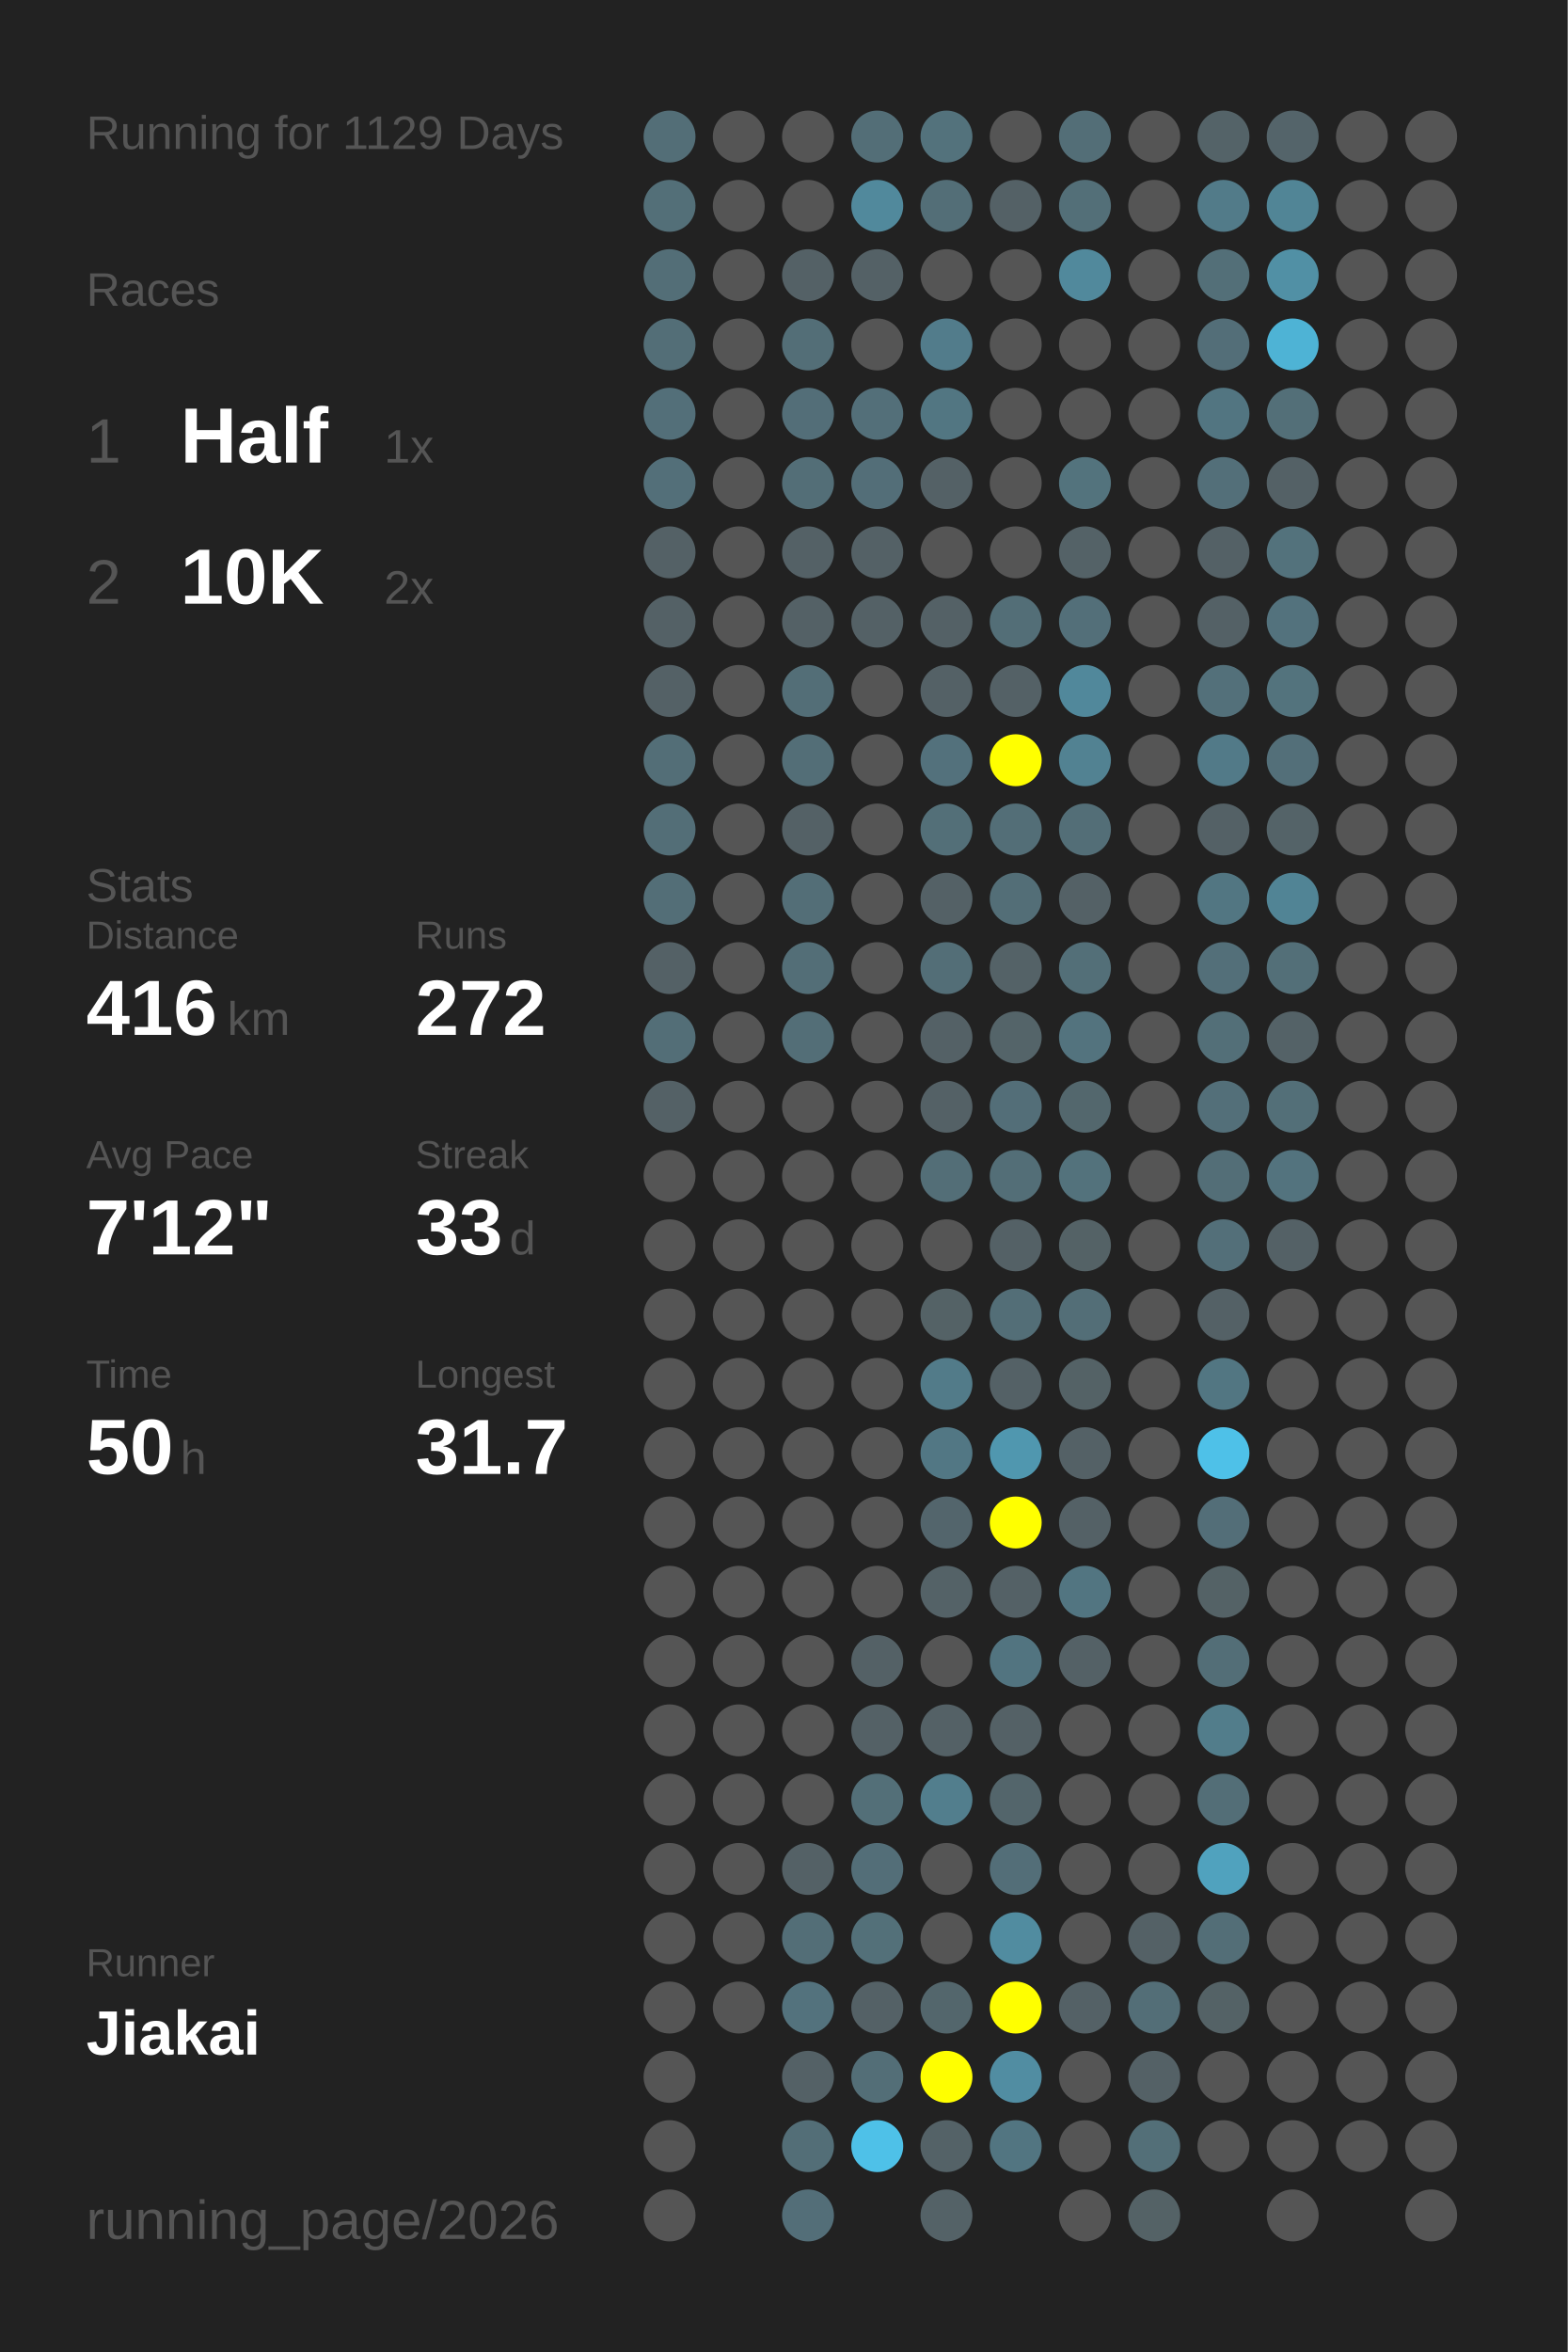
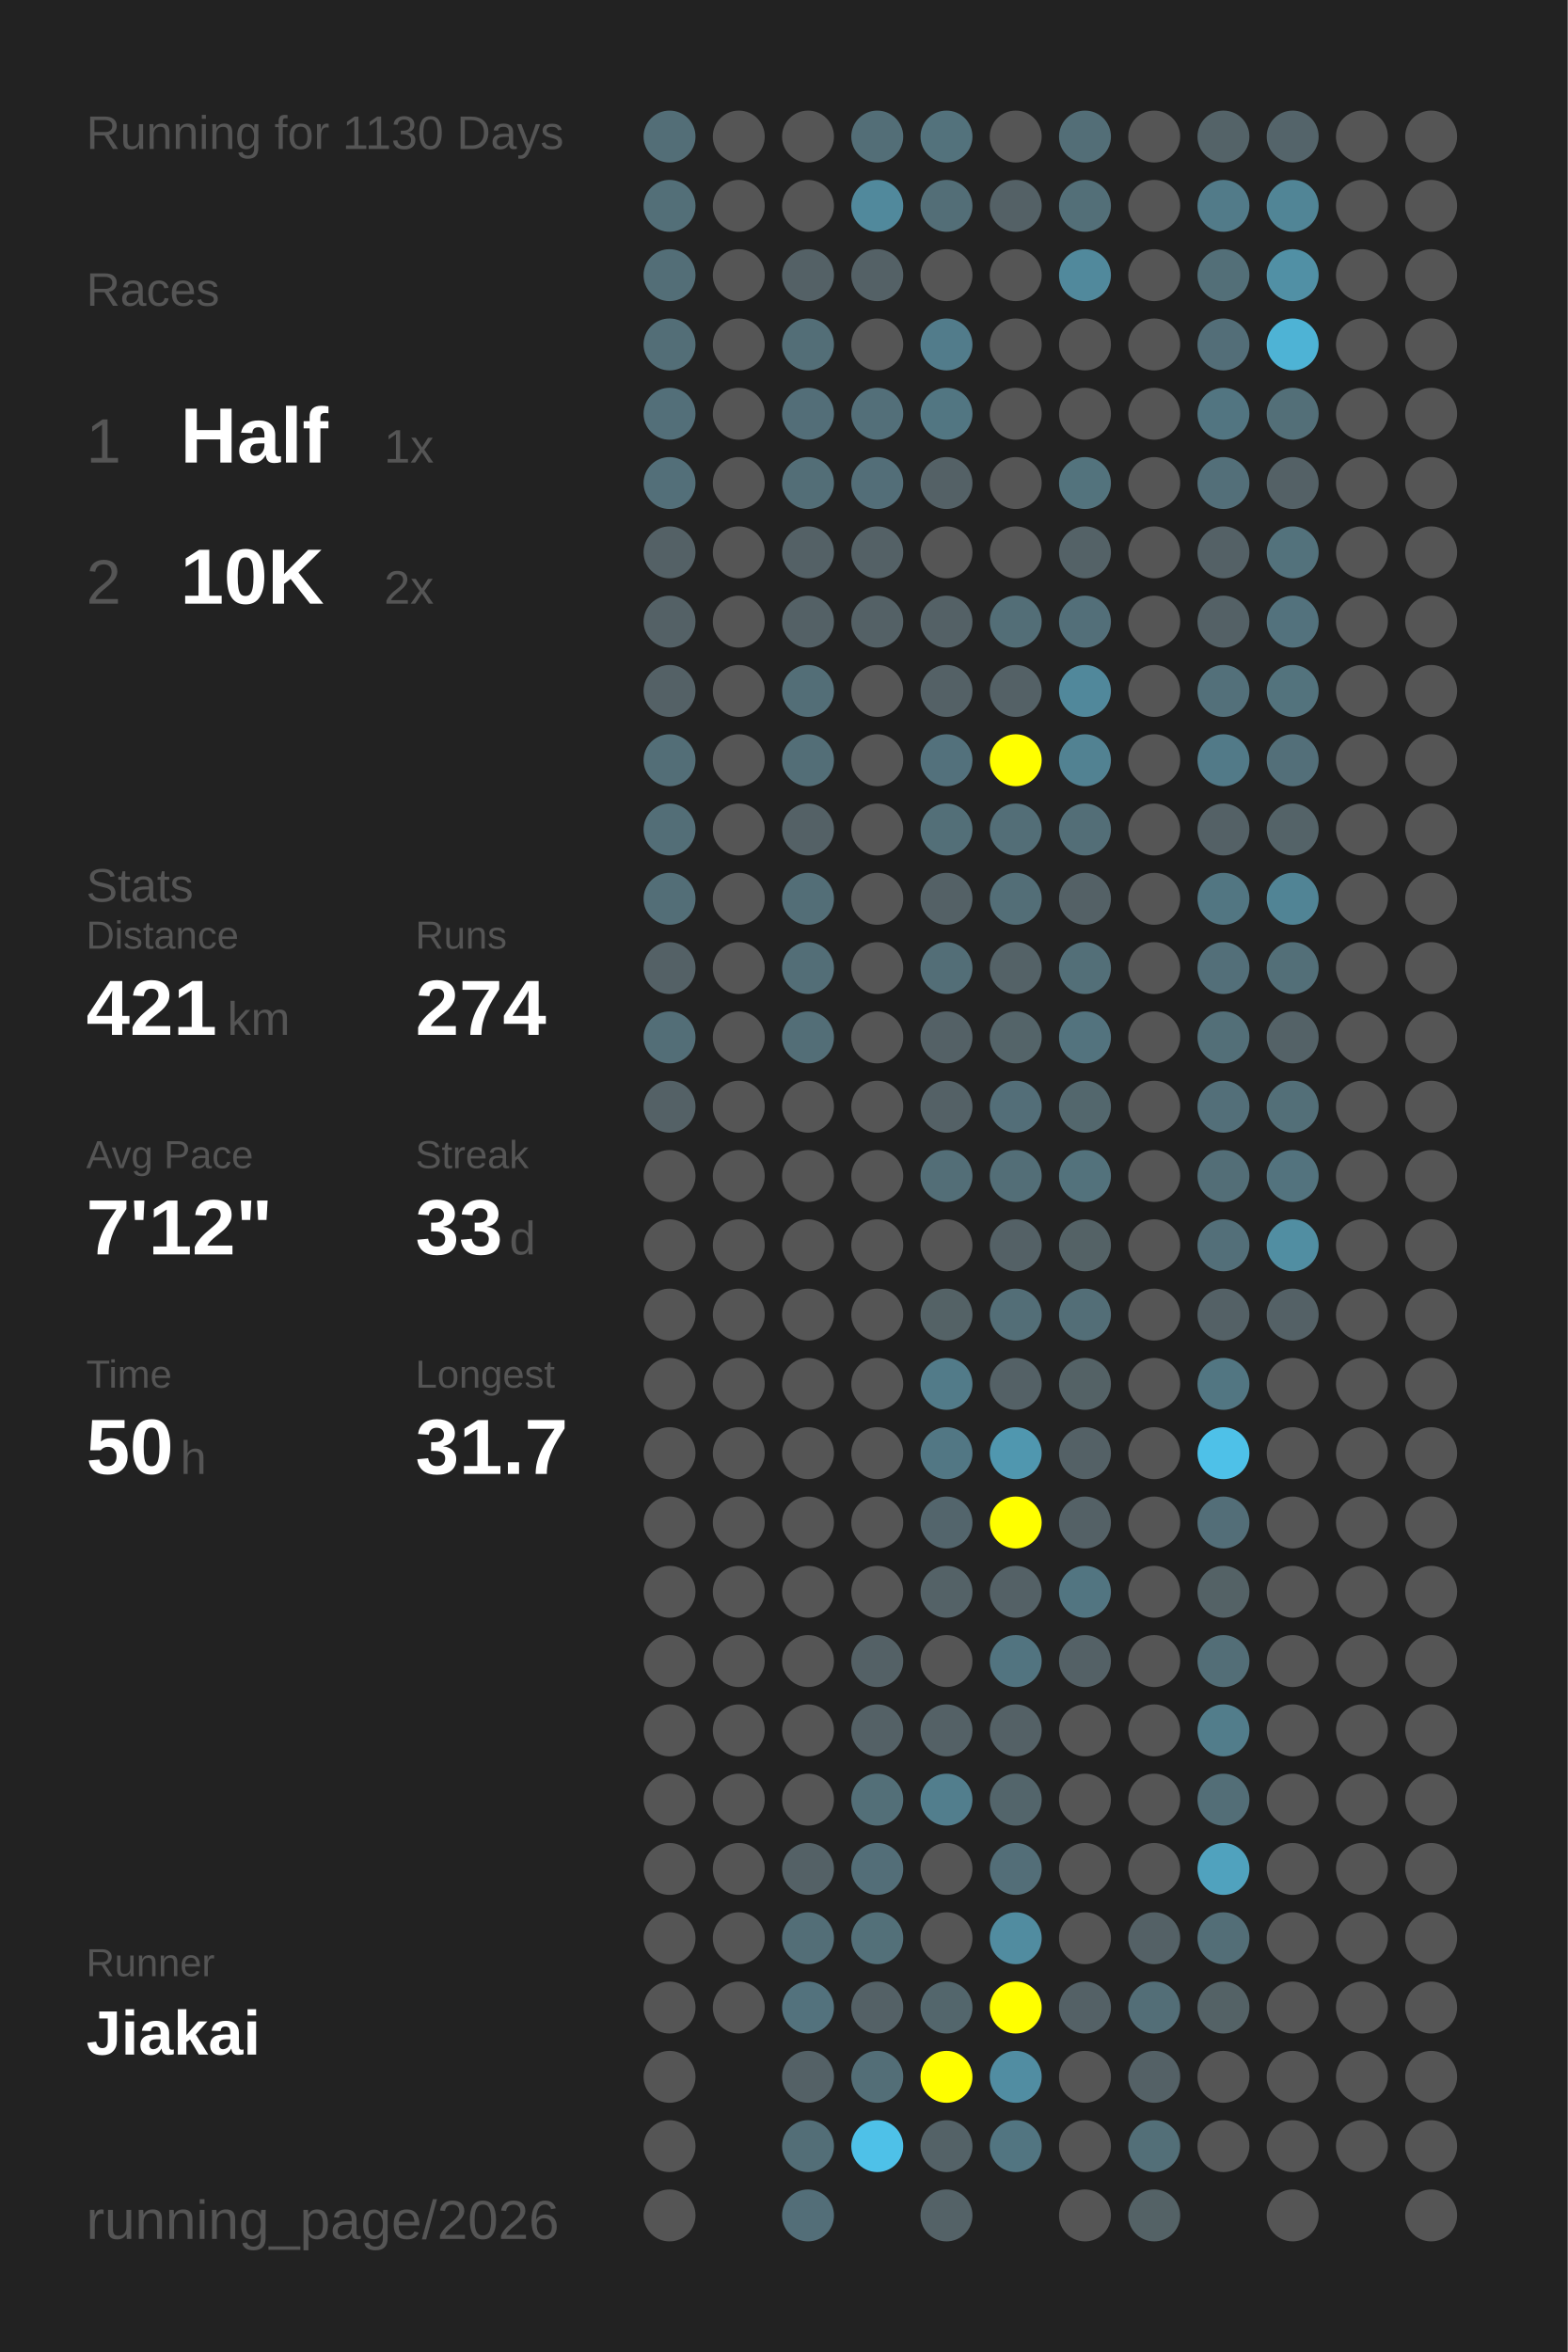
<svg xmlns="http://www.w3.org/2000/svg" baseProfile="full" height="300mm" version="1.1" viewBox="0,0,200,300" width="200mm">
  <defs />
  <rect fill="#222222" height="300" width="200" x="0" y="0" />
-   <text fill="#555555" style="font-size:6px; font-family:Arial;" x="11" y="19">Running for 1129 Days</text>
+   <text fill="#555555" style="font-size:6px; font-family:Arial;" x="11" y="19">Running for 1130 Days</text>
  <text fill="#555555" style="font-size:6px; font-family:Arial;" x="11" y="39">Races</text>
  <text fill="#555555" style="font-size:8px; font-family:Arial;" x="11" y="59">1</text>
  <text fill="#FFFFFF" style="font-size:10px; font-family:Arial; font-weight:bold;" x="23" y="59">Half</text>
  <text fill="#555555" style="font-size:6px; font-family:Arial;" x="49" y="59">1x</text>
  <text fill="#555555" style="font-size:8px; font-family:Arial;" x="11" y="77">2</text>
  <text fill="#FFFFFF" style="font-size:10px; font-family:Arial; font-weight:bold;" x="23" y="77">10K</text>
  <text fill="#555555" style="font-size:6px; font-family:Arial;" x="49" y="77">2x</text>
  <text fill="#555555" style="font-size:6px; font-family:Arial;" x="11" y="115">Stats</text>
  <text fill="#555555" style="font-size:5px; font-family:Arial;" x="11" y="121">Distance</text>
-   <text fill="#FFFFFF" style="font-size:10px; font-family:Arial; font-weight:bold;" x="11" y="132">416</text>
+   <text fill="#FFFFFF" style="font-size:10px; font-family:Arial; font-weight:bold;" x="11" y="132">421</text>
  <text fill="#555555" style="font-size:6px; font-family:Arial;" x="29" y="132">km</text>
  <text fill="#555555" style="font-size:5px; font-family:Arial;" x="53" y="121">Runs</text>
-   <text fill="#FFFFFF" style="font-size:10px; font-family:Arial; font-weight:bold;" x="53" y="132">272</text>
+   <text fill="#FFFFFF" style="font-size:10px; font-family:Arial; font-weight:bold;" x="53" y="132">274</text>
  <text fill="#555555" style="font-size:5px; font-family:Arial;" x="11" y="149">Avg Pace</text>
  <text fill="#FFFFFF" style="font-size:10px; font-family:Arial; font-weight:bold;" x="11" y="160">7'12"</text>
  <text fill="#555555" style="font-size:5px; font-family:Arial;" x="53" y="149">Streak</text>
  <text fill="#FFFFFF" style="font-size:10px; font-family:Arial; font-weight:bold;" x="53" y="160">33</text>
  <text fill="#555555" style="font-size:6px; font-family:Arial;" x="65" y="160">d</text>
  <text fill="#555555" style="font-size:5px; font-family:Arial;" x="11" y="177">Time</text>
  <text fill="#FFFFFF" style="font-size:10px; font-family:Arial; font-weight:bold;" x="11" y="188">50</text>
  <text fill="#555555" style="font-size:6px; font-family:Arial;" x="23" y="188">h</text>
  <text fill="#555555" style="font-size:5px; font-family:Arial;" x="53" y="177">Longest</text>
  <text fill="#FFFFFF" style="font-size:10px; font-family:Arial; font-weight:bold;" x="53" y="188">31.7</text>
  <text fill="#555555" style="font-size:5px; font-family:Arial;" x="11" y="252.065">Runner</text>
  <text fill="#FFFFFF" style="font-size:8px; font-family:Arial; font-weight:bold;" x="11" y="262.065">Jiakai</text>
  <text fill="#555555" style="font-size:7px; font-family:Arial;" x="11" y="285.581">running_page/2026</text>
  <circle cx="85.417" cy="17.419" fill="#536e77" r="3.312" />
  <circle cx="85.417" cy="26.258" fill="#536f78" r="3.312" />
  <circle cx="85.417" cy="35.097" fill="#536e77" r="3.312" />
  <circle cx="85.417" cy="43.935" fill="#536e77" r="3.312" />
  <circle cx="85.417" cy="52.774" fill="#536f79" r="3.312" />
  <circle cx="85.417" cy="61.613" fill="#536f79" r="3.312" />
  <circle cx="85.417" cy="70.452" fill="#546166" r="3.312" />
  <circle cx="85.417" cy="79.29" fill="#546166" r="3.312" />
  <circle cx="85.417" cy="88.129" fill="#546166" r="3.312" />
  <circle cx="85.417" cy="96.968" fill="#536e77" r="3.312" />
  <circle cx="85.417" cy="105.806" fill="#536e77" r="3.312" />
  <circle cx="85.417" cy="114.645" fill="#536e77" r="3.312" />
  <circle cx="85.417" cy="123.484" fill="#546166" r="3.312" />
  <circle cx="85.417" cy="132.323" fill="#536e77" r="3.312" />
  <circle cx="85.417" cy="141.161" fill="#546166" r="3.312" />
  <circle cx="85.417" cy="150" fill="#555555" r="3.312" />
  <circle cx="85.417" cy="158.839" fill="#555555" r="3.312" />
  <circle cx="85.417" cy="167.677" fill="#555555" r="3.312" />
  <circle cx="85.417" cy="176.516" fill="#555555" r="3.312" />
  <circle cx="85.417" cy="185.355" fill="#555555" r="3.312" />
  <circle cx="85.417" cy="194.194" fill="#555555" r="3.312" />
  <circle cx="85.417" cy="203.032" fill="#555555" r="3.312" />
  <circle cx="85.417" cy="211.871" fill="#555555" r="3.312" />
  <circle cx="85.417" cy="220.71" fill="#555555" r="3.312" />
  <circle cx="85.417" cy="229.548" fill="#555555" r="3.312" />
  <circle cx="85.417" cy="238.387" fill="#555555" r="3.312" />
  <circle cx="85.417" cy="247.226" fill="#555555" r="3.312" />
  <circle cx="85.417" cy="256.065" fill="#555555" r="3.312" />
  <circle cx="85.417" cy="264.903" fill="#555555" r="3.312" />
  <circle cx="85.417" cy="273.742" fill="#555555" r="3.312" />
  <circle cx="85.417" cy="282.581" fill="#555555" r="3.312" />
  <circle cx="94.25" cy="17.419" fill="#555555" r="3.312" />
  <circle cx="94.25" cy="26.258" fill="#555555" r="3.312" />
  <circle cx="94.25" cy="35.097" fill="#555555" r="3.312" />
  <circle cx="94.25" cy="43.935" fill="#555555" r="3.312" />
  <circle cx="94.25" cy="52.774" fill="#555555" r="3.312" />
  <circle cx="94.25" cy="61.613" fill="#555555" r="3.312" />
  <circle cx="94.25" cy="70.452" fill="#555555" r="3.312" />
  <circle cx="94.25" cy="79.29" fill="#555555" r="3.312" />
  <circle cx="94.25" cy="88.129" fill="#555555" r="3.312" />
  <circle cx="94.25" cy="96.968" fill="#555555" r="3.312" />
  <circle cx="94.25" cy="105.806" fill="#555555" r="3.312" />
  <circle cx="94.25" cy="114.645" fill="#555555" r="3.312" />
  <circle cx="94.25" cy="123.484" fill="#555555" r="3.312" />
  <circle cx="94.25" cy="132.323" fill="#555555" r="3.312" />
  <circle cx="94.25" cy="141.161" fill="#555555" r="3.312" />
  <circle cx="94.25" cy="150" fill="#555555" r="3.312" />
  <circle cx="94.25" cy="158.839" fill="#555555" r="3.312" />
  <circle cx="94.25" cy="167.677" fill="#555555" r="3.312" />
  <circle cx="94.25" cy="176.516" fill="#555555" r="3.312" />
  <circle cx="94.25" cy="185.355" fill="#555555" r="3.312" />
  <circle cx="94.25" cy="194.194" fill="#555555" r="3.312" />
  <circle cx="94.25" cy="203.032" fill="#555555" r="3.312" />
  <circle cx="94.25" cy="211.871" fill="#555555" r="3.312" />
  <circle cx="94.25" cy="220.71" fill="#555555" r="3.312" />
  <circle cx="94.25" cy="229.548" fill="#555555" r="3.312" />
  <circle cx="94.25" cy="238.387" fill="#555555" r="3.312" />
  <circle cx="94.25" cy="247.226" fill="#555555" r="3.312" />
  <circle cx="94.25" cy="256.065" fill="#555555" r="3.312" />
  <circle cx="103.083" cy="17.419" fill="#555555" r="3.312" />
  <circle cx="103.083" cy="26.258" fill="#555555" r="3.312" />
  <circle cx="103.083" cy="35.097" fill="#546166" r="3.312" />
  <circle cx="103.083" cy="43.935" fill="#536e77" r="3.312" />
  <circle cx="103.083" cy="52.774" fill="#536e78" r="3.312" />
  <circle cx="103.083" cy="61.613" fill="#536e77" r="3.312" />
  <circle cx="103.083" cy="70.452" fill="#546166" r="3.312" />
  <circle cx="103.083" cy="79.29" fill="#546166" r="3.312" />
  <circle cx="103.083" cy="88.129" fill="#536e77" r="3.312" />
  <circle cx="103.083" cy="96.968" fill="#536e77" r="3.312" />
  <circle cx="103.083" cy="105.806" fill="#546166" r="3.312" />
  <circle cx="103.083" cy="114.645" fill="#536e77" r="3.312" />
  <circle cx="103.083" cy="123.484" fill="#536e77" r="3.312" />
  <circle cx="103.083" cy="132.323" fill="#536e77" r="3.312" />
  <circle cx="103.083" cy="141.161" fill="#555555" r="3.312" />
  <circle cx="103.083" cy="150" fill="#555555" r="3.312" />
  <circle cx="103.083" cy="158.839" fill="#555555" r="3.312" />
  <circle cx="103.083" cy="167.677" fill="#555555" r="3.312" />
  <circle cx="103.083" cy="176.516" fill="#555555" r="3.312" />
  <circle cx="103.083" cy="185.355" fill="#555555" r="3.312" />
  <circle cx="103.083" cy="194.194" fill="#555555" r="3.312" />
  <circle cx="103.083" cy="203.032" fill="#555555" r="3.312" />
  <circle cx="103.083" cy="211.871" fill="#555555" r="3.312" />
  <circle cx="103.083" cy="220.71" fill="#555555" r="3.312" />
  <circle cx="103.083" cy="229.548" fill="#555555" r="3.312" />
  <circle cx="103.083" cy="238.387" fill="#546166" r="3.312" />
  <circle cx="103.083" cy="247.226" fill="#536e77" r="3.312" />
  <circle cx="103.083" cy="256.065" fill="#53727d" r="3.312" />
  <circle cx="103.083" cy="264.903" fill="#546166" r="3.312" />
  <circle cx="103.083" cy="273.742" fill="#536e77" r="3.312" />
  <circle cx="103.083" cy="282.581" fill="#536e78" r="3.312" />
  <circle cx="111.917" cy="17.419" fill="#536e77" r="3.312" />
  <circle cx="111.917" cy="26.258" fill="#51899c" r="3.312" />
  <circle cx="111.917" cy="35.097" fill="#546166" r="3.312" />
  <circle cx="111.917" cy="43.935" fill="#555555" r="3.312" />
  <circle cx="111.917" cy="52.774" fill="#536f79" r="3.312" />
  <circle cx="111.917" cy="61.613" fill="#536e78" r="3.312" />
  <circle cx="111.917" cy="70.452" fill="#546166" r="3.312" />
  <circle cx="111.917" cy="79.29" fill="#546166" r="3.312" />
  <circle cx="111.917" cy="88.129" fill="#555555" r="3.312" />
  <circle cx="111.917" cy="96.968" fill="#555555" r="3.312" />
  <circle cx="111.917" cy="105.806" fill="#555555" r="3.312" />
  <circle cx="111.917" cy="114.645" fill="#555555" r="3.312" />
  <circle cx="111.917" cy="123.484" fill="#555555" r="3.312" />
  <circle cx="111.917" cy="132.323" fill="#555555" r="3.312" />
  <circle cx="111.917" cy="141.161" fill="#555555" r="3.312" />
  <circle cx="111.917" cy="150" fill="#555555" r="3.312" />
  <circle cx="111.917" cy="158.839" fill="#555555" r="3.312" />
  <circle cx="111.917" cy="167.677" fill="#555555" r="3.312" />
  <circle cx="111.917" cy="176.516" fill="#555555" r="3.312" />
  <circle cx="111.917" cy="185.355" fill="#555555" r="3.312" />
  <circle cx="111.917" cy="194.194" fill="#555555" r="3.312" />
  <circle cx="111.917" cy="203.032" fill="#555555" r="3.312" />
  <circle cx="111.917" cy="211.871" fill="#546166" r="3.312" />
  <circle cx="111.917" cy="220.71" fill="#546166" r="3.312" />
  <circle cx="111.917" cy="229.548" fill="#536f78" r="3.312" />
  <circle cx="111.917" cy="238.387" fill="#536e78" r="3.312" />
  <circle cx="111.917" cy="247.226" fill="#537079" r="3.312" />
  <circle cx="111.917" cy="256.065" fill="#546166" r="3.312" />
  <circle cx="111.917" cy="264.903" fill="#536e77" r="3.312" />
  <circle cx="111.917" cy="273.742" fill="#4ec1e8" r="3.312" />
  <circle cx="120.75" cy="17.419" fill="#53727c" r="3.312" />
  <circle cx="120.75" cy="26.258" fill="#536e77" r="3.312" />
  <circle cx="120.75" cy="35.097" fill="#555555" r="3.312" />
  <circle cx="120.75" cy="43.935" fill="#527c8b" r="3.312" />
  <circle cx="120.75" cy="52.774" fill="#527682" r="3.312" />
  <circle cx="120.75" cy="61.613" fill="#546166" r="3.312" />
  <circle cx="120.75" cy="70.452" fill="#555555" r="3.312" />
  <circle cx="120.75" cy="79.29" fill="#546166" r="3.312" />
  <circle cx="120.75" cy="88.129" fill="#546166" r="3.312" />
  <circle cx="120.75" cy="96.968" fill="#53717c" r="3.312" />
  <circle cx="120.75" cy="105.806" fill="#536f78" r="3.312" />
  <circle cx="120.75" cy="114.645" fill="#546166" r="3.312" />
  <circle cx="120.75" cy="123.484" fill="#536e77" r="3.312" />
  <circle cx="120.75" cy="132.323" fill="#546166" r="3.312" />
  <circle cx="120.75" cy="141.161" fill="#546166" r="3.312" />
  <circle cx="120.75" cy="150" fill="#536e77" r="3.312" />
  <circle cx="120.75" cy="158.839" fill="#555555" r="3.312" />
  <circle cx="120.75" cy="167.677" fill="#546266" r="3.312" />
  <circle cx="120.75" cy="176.516" fill="#527b89" r="3.312" />
  <circle cx="120.75" cy="185.355" fill="#527784" r="3.312" />
  <circle cx="120.75" cy="194.194" fill="#53656c" r="3.312" />
  <circle cx="120.75" cy="203.032" fill="#546267" r="3.312" />
  <circle cx="120.75" cy="211.871" fill="#555555" r="3.312" />
  <circle cx="120.75" cy="220.71" fill="#546166" r="3.312" />
  <circle cx="120.75" cy="229.548" fill="#527e8d" r="3.312" />
  <circle cx="120.75" cy="238.387" fill="#555555" r="3.312" />
  <circle cx="120.75" cy="247.226" fill="#555555" r="3.312" />
  <circle cx="120.75" cy="256.065" fill="#53666c" r="3.312" />
  <circle cx="120.75" cy="264.903" fill="#FFFF00" r="3.312" />
  <circle cx="120.75" cy="273.742" fill="#546267" r="3.312" />
  <circle cx="120.75" cy="282.581" fill="#546267" r="3.312" />
  <circle cx="129.583" cy="17.419" fill="#555555" r="3.312" />
  <circle cx="129.583" cy="26.258" fill="#546166" r="3.312" />
  <circle cx="129.583" cy="35.097" fill="#555555" r="3.312" />
  <circle cx="129.583" cy="43.935" fill="#555555" r="3.312" />
  <circle cx="129.583" cy="52.774" fill="#555555" r="3.312" />
  <circle cx="129.583" cy="61.613" fill="#555555" r="3.312" />
  <circle cx="129.583" cy="70.452" fill="#555555" r="3.312" />
  <circle cx="129.583" cy="79.29" fill="#536e77" r="3.312" />
  <circle cx="129.583" cy="88.129" fill="#546166" r="3.312" />
  <circle cx="129.583" cy="96.968" fill="#FFFF00" r="3.312" />
  <circle cx="129.583" cy="105.806" fill="#536e77" r="3.312" />
  <circle cx="129.583" cy="114.645" fill="#536e77" r="3.312" />
  <circle cx="129.583" cy="123.484" fill="#546267" r="3.312" />
  <circle cx="129.583" cy="132.323" fill="#546469" r="3.312" />
  <circle cx="129.583" cy="141.161" fill="#536e78" r="3.312" />
  <circle cx="129.583" cy="150" fill="#536e77" r="3.312" />
  <circle cx="129.583" cy="158.839" fill="#546166" r="3.312" />
  <circle cx="129.583" cy="167.677" fill="#536e77" r="3.312" />
  <circle cx="129.583" cy="176.516" fill="#546166" r="3.312" />
  <circle cx="129.583" cy="185.355" fill="#5097af" r="3.312" />
  <circle cx="129.583" cy="194.194" fill="#FFFF00" r="3.312" />
  <circle cx="129.583" cy="203.032" fill="#546166" r="3.312" />
  <circle cx="129.583" cy="211.871" fill="#527480" r="3.312" />
  <circle cx="129.583" cy="220.71" fill="#546166" r="3.312" />
  <circle cx="129.583" cy="229.548" fill="#53656b" r="3.312" />
  <circle cx="129.583" cy="238.387" fill="#536e78" r="3.312" />
  <circle cx="129.583" cy="247.226" fill="#518ca0" r="3.312" />
  <circle cx="129.583" cy="256.065" fill="#FFFF00" r="3.312" />
  <circle cx="129.583" cy="264.903" fill="#518da2" r="3.312" />
  <circle cx="129.583" cy="273.742" fill="#527581" r="3.312" />
  <circle cx="138.417" cy="17.419" fill="#536e77" r="3.312" />
  <circle cx="138.417" cy="26.258" fill="#536f78" r="3.312" />
  <circle cx="138.417" cy="35.097" fill="#51899c" r="3.312" />
  <circle cx="138.417" cy="43.935" fill="#555555" r="3.312" />
  <circle cx="138.417" cy="52.774" fill="#555555" r="3.312" />
  <circle cx="138.417" cy="61.613" fill="#53737d" r="3.312" />
  <circle cx="138.417" cy="70.452" fill="#546267" r="3.312" />
  <circle cx="138.417" cy="79.29" fill="#536f79" r="3.312" />
  <circle cx="138.417" cy="88.129" fill="#51889b" r="3.312" />
  <circle cx="138.417" cy="96.968" fill="#528292" r="3.312" />
  <circle cx="138.417" cy="105.806" fill="#536e77" r="3.312" />
  <circle cx="138.417" cy="114.645" fill="#546166" r="3.312" />
  <circle cx="138.417" cy="123.484" fill="#536f78" r="3.312" />
  <circle cx="138.417" cy="132.323" fill="#53737e" r="3.312" />
  <circle cx="138.417" cy="141.161" fill="#53676d" r="3.312" />
  <circle cx="138.417" cy="150" fill="#53727c" r="3.312" />
  <circle cx="138.417" cy="158.839" fill="#546266" r="3.312" />
  <circle cx="138.417" cy="167.677" fill="#536e77" r="3.312" />
  <circle cx="138.417" cy="176.516" fill="#546266" r="3.312" />
  <circle cx="138.417" cy="185.355" fill="#546166" r="3.312" />
  <circle cx="138.417" cy="194.194" fill="#546166" r="3.312" />
  <circle cx="138.417" cy="203.032" fill="#527581" r="3.312" />
  <circle cx="138.417" cy="211.871" fill="#546166" r="3.312" />
  <circle cx="138.417" cy="220.71" fill="#555555" r="3.312" />
  <circle cx="138.417" cy="229.548" fill="#555555" r="3.312" />
  <circle cx="138.417" cy="238.387" fill="#555555" r="3.312" />
  <circle cx="138.417" cy="247.226" fill="#555555" r="3.312" />
  <circle cx="138.417" cy="256.065" fill="#546166" r="3.312" />
  <circle cx="138.417" cy="264.903" fill="#555555" r="3.312" />
  <circle cx="138.417" cy="273.742" fill="#555555" r="3.312" />
  <circle cx="138.417" cy="282.581" fill="#555555" r="3.312" />
  <circle cx="147.25" cy="17.419" fill="#555555" r="3.312" />
  <circle cx="147.25" cy="26.258" fill="#555555" r="3.312" />
  <circle cx="147.25" cy="35.097" fill="#555555" r="3.312" />
  <circle cx="147.25" cy="43.935" fill="#555555" r="3.312" />
  <circle cx="147.25" cy="52.774" fill="#555555" r="3.312" />
  <circle cx="147.25" cy="61.613" fill="#555555" r="3.312" />
  <circle cx="147.25" cy="70.452" fill="#555555" r="3.312" />
  <circle cx="147.25" cy="79.29" fill="#555555" r="3.312" />
  <circle cx="147.25" cy="88.129" fill="#555555" r="3.312" />
  <circle cx="147.25" cy="96.968" fill="#555555" r="3.312" />
  <circle cx="147.25" cy="105.806" fill="#555555" r="3.312" />
  <circle cx="147.25" cy="114.645" fill="#555555" r="3.312" />
  <circle cx="147.25" cy="123.484" fill="#555555" r="3.312" />
  <circle cx="147.25" cy="132.323" fill="#555555" r="3.312" />
  <circle cx="147.25" cy="141.161" fill="#555555" r="3.312" />
  <circle cx="147.25" cy="150" fill="#555555" r="3.312" />
  <circle cx="147.25" cy="158.839" fill="#555555" r="3.312" />
  <circle cx="147.25" cy="167.677" fill="#555555" r="3.312" />
  <circle cx="147.25" cy="176.516" fill="#555555" r="3.312" />
  <circle cx="147.25" cy="185.355" fill="#555555" r="3.312" />
  <circle cx="147.25" cy="194.194" fill="#555555" r="3.312" />
  <circle cx="147.25" cy="203.032" fill="#555555" r="3.312" />
  <circle cx="147.25" cy="211.871" fill="#555555" r="3.312" />
  <circle cx="147.25" cy="220.71" fill="#555555" r="3.312" />
  <circle cx="147.25" cy="229.548" fill="#555555" r="3.312" />
  <circle cx="147.25" cy="238.387" fill="#555555" r="3.312" />
  <circle cx="147.25" cy="247.226" fill="#546166" r="3.312" />
  <circle cx="147.25" cy="256.065" fill="#536e77" r="3.312" />
  <circle cx="147.25" cy="264.903" fill="#546166" r="3.312" />
  <circle cx="147.25" cy="273.742" fill="#536f78" r="3.312" />
  <circle cx="147.25" cy="282.581" fill="#546266" r="3.312" />
  <circle cx="156.083" cy="17.419" fill="#546368" r="3.312" />
  <circle cx="156.083" cy="26.258" fill="#527b89" r="3.312" />
  <circle cx="156.083" cy="35.097" fill="#536f78" r="3.312" />
  <circle cx="156.083" cy="43.935" fill="#536e78" r="3.312" />
  <circle cx="156.083" cy="52.774" fill="#527581" r="3.312" />
  <circle cx="156.083" cy="61.613" fill="#536f79" r="3.312" />
  <circle cx="156.083" cy="70.452" fill="#546166" r="3.312" />
  <circle cx="156.083" cy="79.29" fill="#546166" r="3.312" />
  <circle cx="156.083" cy="88.129" fill="#53707a" r="3.312" />
  <circle cx="156.083" cy="96.968" fill="#527a88" r="3.312" />
  <circle cx="156.083" cy="105.806" fill="#546166" r="3.312" />
  <circle cx="156.083" cy="114.645" fill="#527682" r="3.312" />
  <circle cx="156.083" cy="123.484" fill="#536f79" r="3.312" />
  <circle cx="156.083" cy="132.323" fill="#536f78" r="3.312" />
  <circle cx="156.083" cy="141.161" fill="#536f79" r="3.312" />
  <circle cx="156.083" cy="150" fill="#536e77" r="3.312" />
  <circle cx="156.083" cy="158.839" fill="#536f79" r="3.312" />
  <circle cx="156.083" cy="167.677" fill="#546166" r="3.312" />
  <circle cx="156.083" cy="176.516" fill="#527682" r="3.312" />
  <circle cx="156.083" cy="185.355" fill="#4ec1e8" r="3.312" />
  <circle cx="156.083" cy="194.194" fill="#536e78" r="3.312" />
  <circle cx="156.083" cy="203.032" fill="#546266" r="3.312" />
  <circle cx="156.083" cy="211.871" fill="#536e77" r="3.312" />
  <circle cx="156.083" cy="220.71" fill="#527d8b" r="3.312" />
  <circle cx="156.083" cy="229.548" fill="#536e77" r="3.312" />
  <circle cx="156.083" cy="238.387" fill="#50a2be" r="3.312" />
  <circle cx="156.083" cy="247.226" fill="#536e77" r="3.312" />
  <circle cx="156.083" cy="256.065" fill="#546266" r="3.312" />
  <circle cx="156.083" cy="264.903" fill="#555555" r="3.312" />
  <circle cx="156.083" cy="273.742" fill="#555555" r="3.312" />
  <circle cx="164.917" cy="17.419" fill="#54646a" r="3.312" />
  <circle cx="164.917" cy="26.258" fill="#518596" r="3.312" />
  <circle cx="164.917" cy="35.097" fill="#5190a5" r="3.312" />
  <circle cx="164.917" cy="43.935" fill="#4eb3d5" r="3.312" />
  <circle cx="164.917" cy="52.774" fill="#536f78" r="3.312" />
  <circle cx="164.917" cy="61.613" fill="#546166" r="3.312" />
  <circle cx="164.917" cy="70.452" fill="#53727c" r="3.312" />
  <circle cx="164.917" cy="79.29" fill="#53727d" r="3.312" />
  <circle cx="164.917" cy="88.129" fill="#53737d" r="3.312" />
  <circle cx="164.917" cy="96.968" fill="#536f79" r="3.312" />
  <circle cx="164.917" cy="105.806" fill="#546368" r="3.312" />
  <circle cx="164.917" cy="114.645" fill="#518495" r="3.312" />
  <circle cx="164.917" cy="123.484" fill="#536f78" r="3.312" />
  <circle cx="164.917" cy="132.323" fill="#546267" r="3.312" />
  <circle cx="164.917" cy="141.161" fill="#536f78" r="3.312" />
  <circle cx="164.917" cy="150" fill="#53737e" r="3.312" />
-   <circle cx="164.917" cy="158.839" fill="#546166" r="3.312" />
-   <circle cx="164.917" cy="167.677" fill="#555555" r="3.312" />
+   <circle cx="164.917" cy="158.839" fill="#518ea2" r="3.312" />
+   <circle cx="164.917" cy="167.677" fill="#546166" r="3.312" />
  <circle cx="164.917" cy="176.516" fill="#555555" r="3.312" />
  <circle cx="164.917" cy="185.355" fill="#555555" r="3.312" />
  <circle cx="164.917" cy="194.194" fill="#555555" r="3.312" />
  <circle cx="164.917" cy="203.032" fill="#555555" r="3.312" />
  <circle cx="164.917" cy="211.871" fill="#555555" r="3.312" />
  <circle cx="164.917" cy="220.71" fill="#555555" r="3.312" />
  <circle cx="164.917" cy="229.548" fill="#555555" r="3.312" />
  <circle cx="164.917" cy="238.387" fill="#555555" r="3.312" />
  <circle cx="164.917" cy="247.226" fill="#555555" r="3.312" />
  <circle cx="164.917" cy="256.065" fill="#555555" r="3.312" />
  <circle cx="164.917" cy="264.903" fill="#555555" r="3.312" />
  <circle cx="164.917" cy="273.742" fill="#555555" r="3.312" />
  <circle cx="164.917" cy="282.581" fill="#555555" r="3.312" />
  <circle cx="173.75" cy="17.419" fill="#555555" r="3.312" />
  <circle cx="173.75" cy="26.258" fill="#555555" r="3.312" />
  <circle cx="173.75" cy="35.097" fill="#555555" r="3.312" />
  <circle cx="173.75" cy="43.935" fill="#555555" r="3.312" />
  <circle cx="173.75" cy="52.774" fill="#555555" r="3.312" />
  <circle cx="173.75" cy="61.613" fill="#555555" r="3.312" />
  <circle cx="173.75" cy="70.452" fill="#555555" r="3.312" />
  <circle cx="173.75" cy="79.29" fill="#555555" r="3.312" />
  <circle cx="173.75" cy="88.129" fill="#555555" r="3.312" />
  <circle cx="173.75" cy="96.968" fill="#555555" r="3.312" />
  <circle cx="173.75" cy="105.806" fill="#555555" r="3.312" />
  <circle cx="173.75" cy="114.645" fill="#555555" r="3.312" />
  <circle cx="173.75" cy="123.484" fill="#555555" r="3.312" />
  <circle cx="173.75" cy="132.323" fill="#555555" r="3.312" />
  <circle cx="173.75" cy="141.161" fill="#555555" r="3.312" />
  <circle cx="173.75" cy="150" fill="#555555" r="3.312" />
  <circle cx="173.75" cy="158.839" fill="#555555" r="3.312" />
  <circle cx="173.75" cy="167.677" fill="#555555" r="3.312" />
  <circle cx="173.75" cy="176.516" fill="#555555" r="3.312" />
  <circle cx="173.75" cy="185.355" fill="#555555" r="3.312" />
  <circle cx="173.75" cy="194.194" fill="#555555" r="3.312" />
  <circle cx="173.75" cy="203.032" fill="#555555" r="3.312" />
  <circle cx="173.75" cy="211.871" fill="#555555" r="3.312" />
  <circle cx="173.75" cy="220.71" fill="#555555" r="3.312" />
  <circle cx="173.75" cy="229.548" fill="#555555" r="3.312" />
  <circle cx="173.75" cy="238.387" fill="#555555" r="3.312" />
  <circle cx="173.75" cy="247.226" fill="#555555" r="3.312" />
  <circle cx="173.75" cy="256.065" fill="#555555" r="3.312" />
  <circle cx="173.75" cy="264.903" fill="#555555" r="3.312" />
  <circle cx="173.75" cy="273.742" fill="#555555" r="3.312" />
  <circle cx="182.583" cy="17.419" fill="#555555" r="3.312" />
  <circle cx="182.583" cy="26.258" fill="#555555" r="3.312" />
  <circle cx="182.583" cy="35.097" fill="#555555" r="3.312" />
  <circle cx="182.583" cy="43.935" fill="#555555" r="3.312" />
  <circle cx="182.583" cy="52.774" fill="#555555" r="3.312" />
  <circle cx="182.583" cy="61.613" fill="#555555" r="3.312" />
  <circle cx="182.583" cy="70.452" fill="#555555" r="3.312" />
  <circle cx="182.583" cy="79.29" fill="#555555" r="3.312" />
  <circle cx="182.583" cy="88.129" fill="#555555" r="3.312" />
  <circle cx="182.583" cy="96.968" fill="#555555" r="3.312" />
  <circle cx="182.583" cy="105.806" fill="#555555" r="3.312" />
  <circle cx="182.583" cy="114.645" fill="#555555" r="3.312" />
  <circle cx="182.583" cy="123.484" fill="#555555" r="3.312" />
  <circle cx="182.583" cy="132.323" fill="#555555" r="3.312" />
  <circle cx="182.583" cy="141.161" fill="#555555" r="3.312" />
  <circle cx="182.583" cy="150" fill="#555555" r="3.312" />
  <circle cx="182.583" cy="158.839" fill="#555555" r="3.312" />
  <circle cx="182.583" cy="167.677" fill="#555555" r="3.312" />
  <circle cx="182.583" cy="176.516" fill="#555555" r="3.312" />
  <circle cx="182.583" cy="185.355" fill="#555555" r="3.312" />
  <circle cx="182.583" cy="194.194" fill="#555555" r="3.312" />
  <circle cx="182.583" cy="203.032" fill="#555555" r="3.312" />
  <circle cx="182.583" cy="211.871" fill="#555555" r="3.312" />
  <circle cx="182.583" cy="220.71" fill="#555555" r="3.312" />
  <circle cx="182.583" cy="229.548" fill="#555555" r="3.312" />
  <circle cx="182.583" cy="238.387" fill="#555555" r="3.312" />
  <circle cx="182.583" cy="247.226" fill="#555555" r="3.312" />
  <circle cx="182.583" cy="256.065" fill="#555555" r="3.312" />
  <circle cx="182.583" cy="264.903" fill="#555555" r="3.312" />
  <circle cx="182.583" cy="273.742" fill="#555555" r="3.312" />
  <circle cx="182.583" cy="282.581" fill="#555555" r="3.312" />
</svg>
